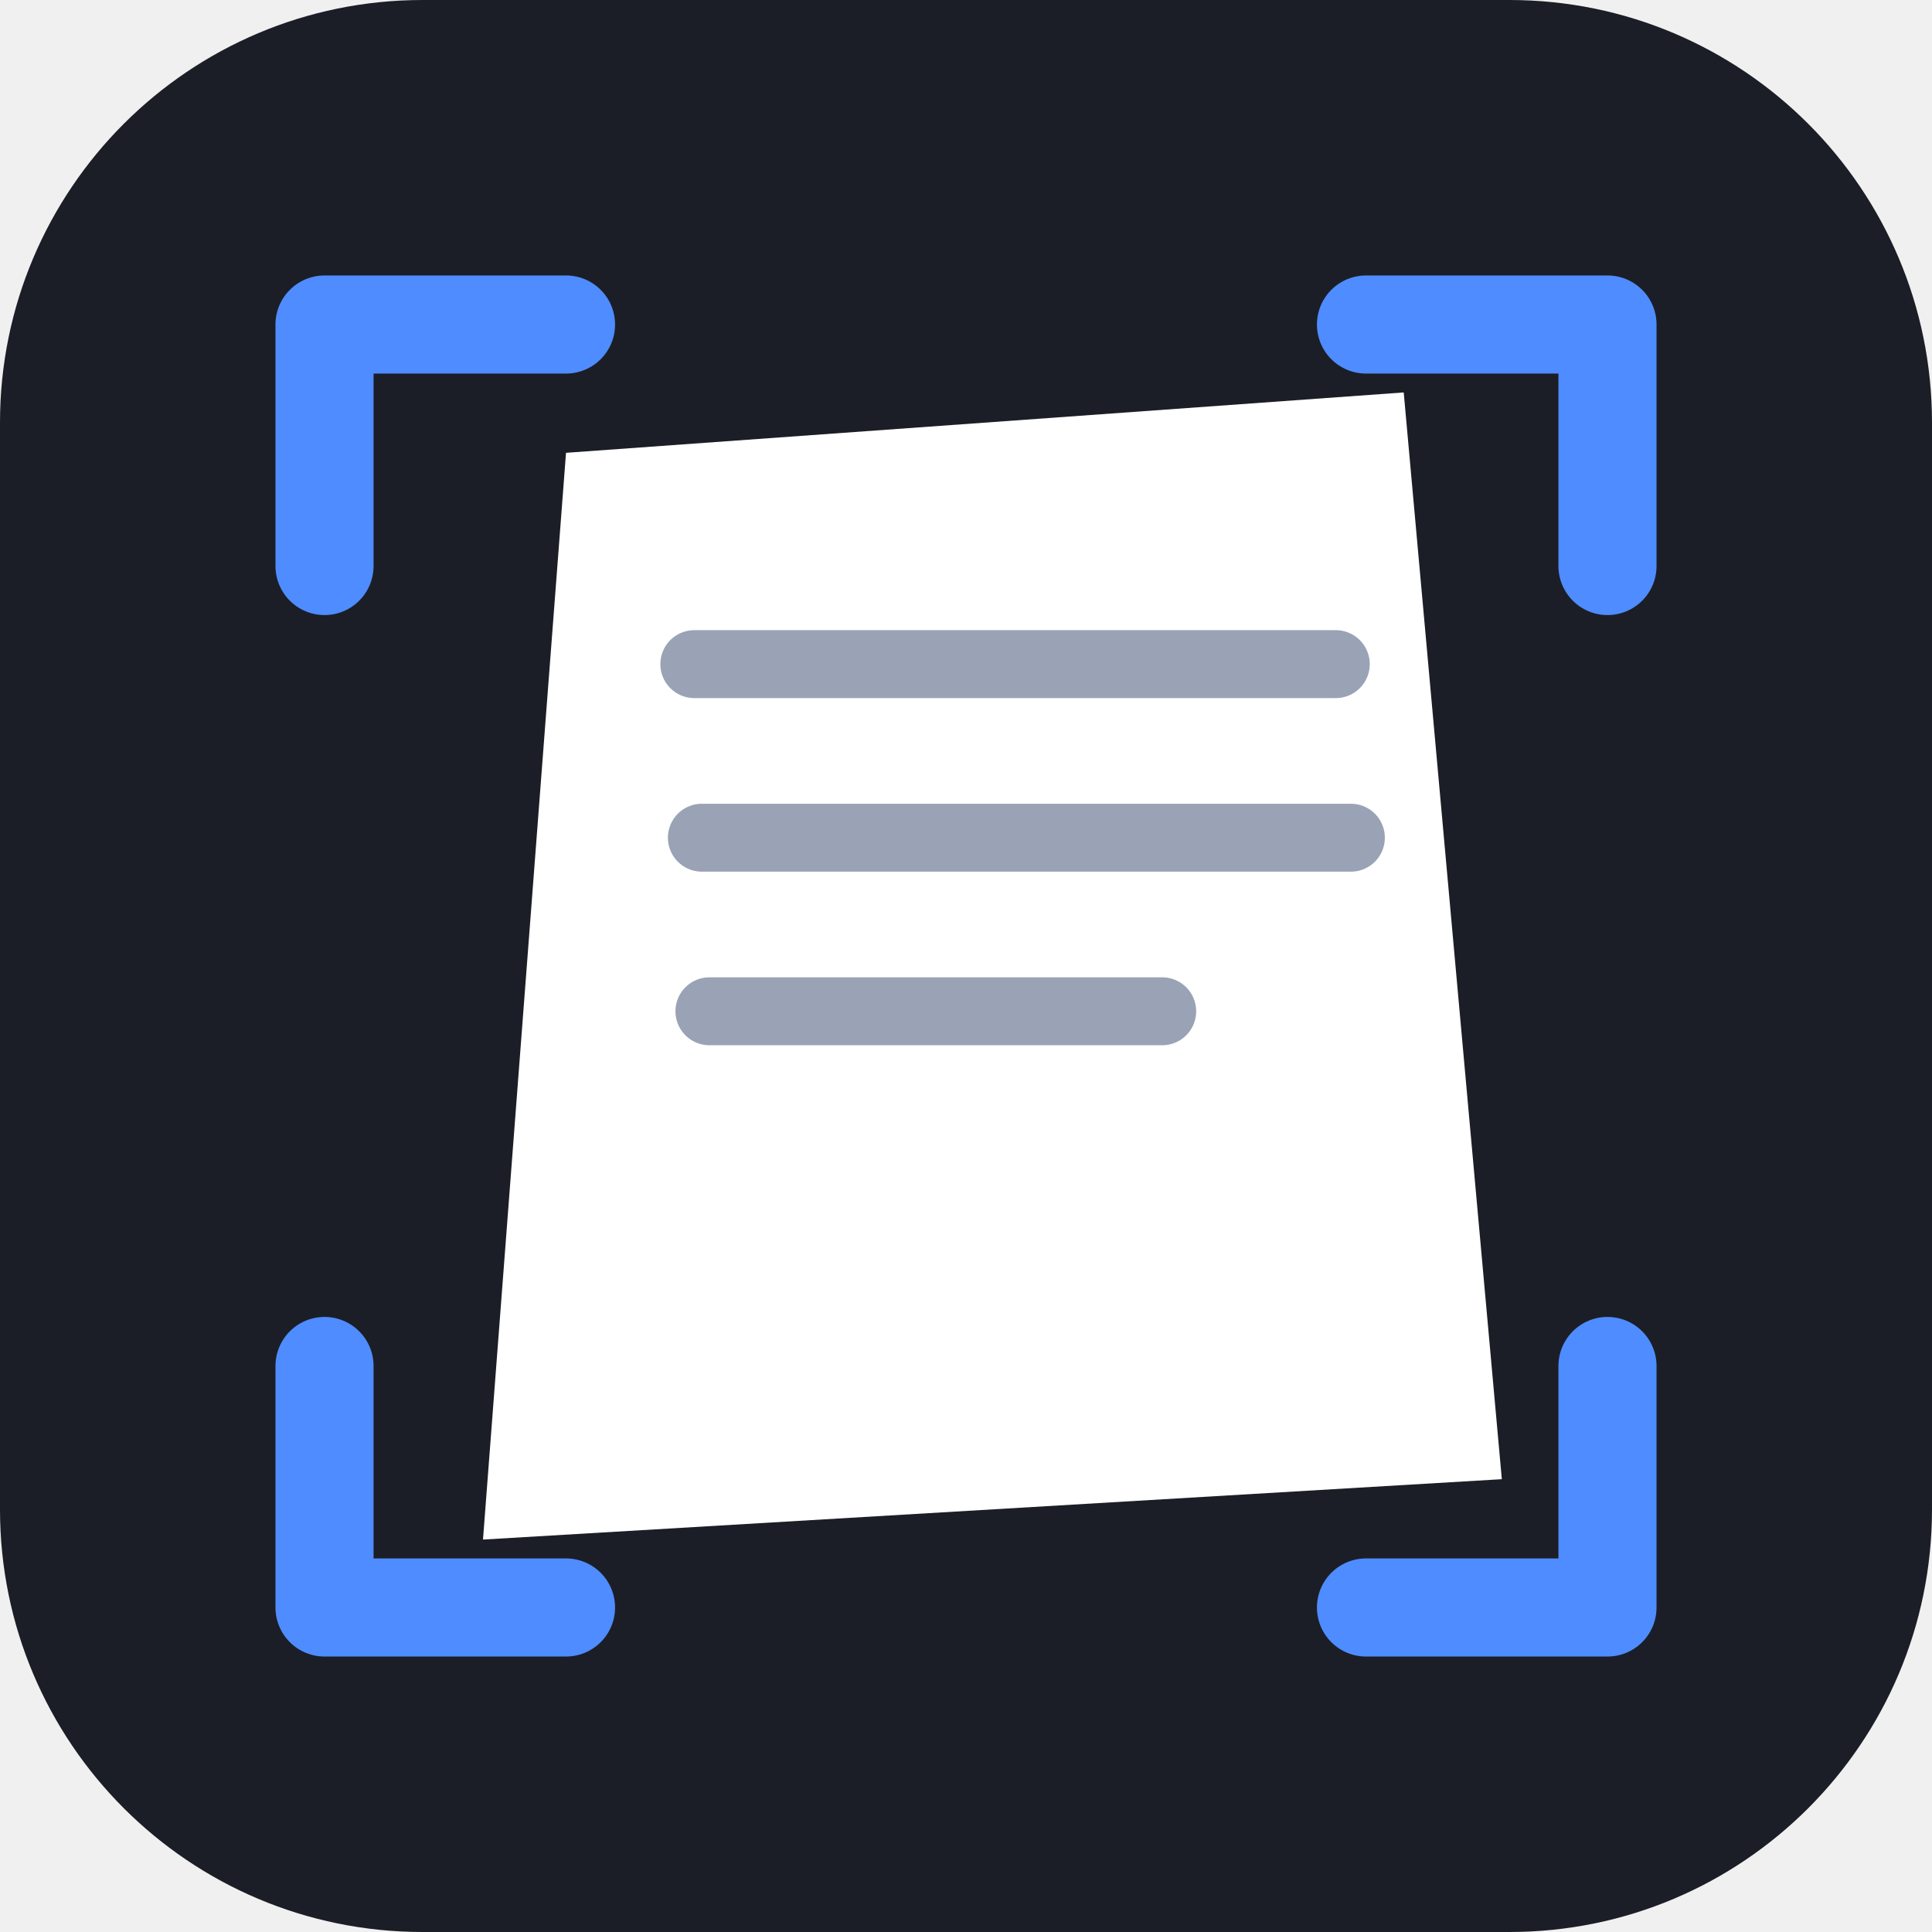
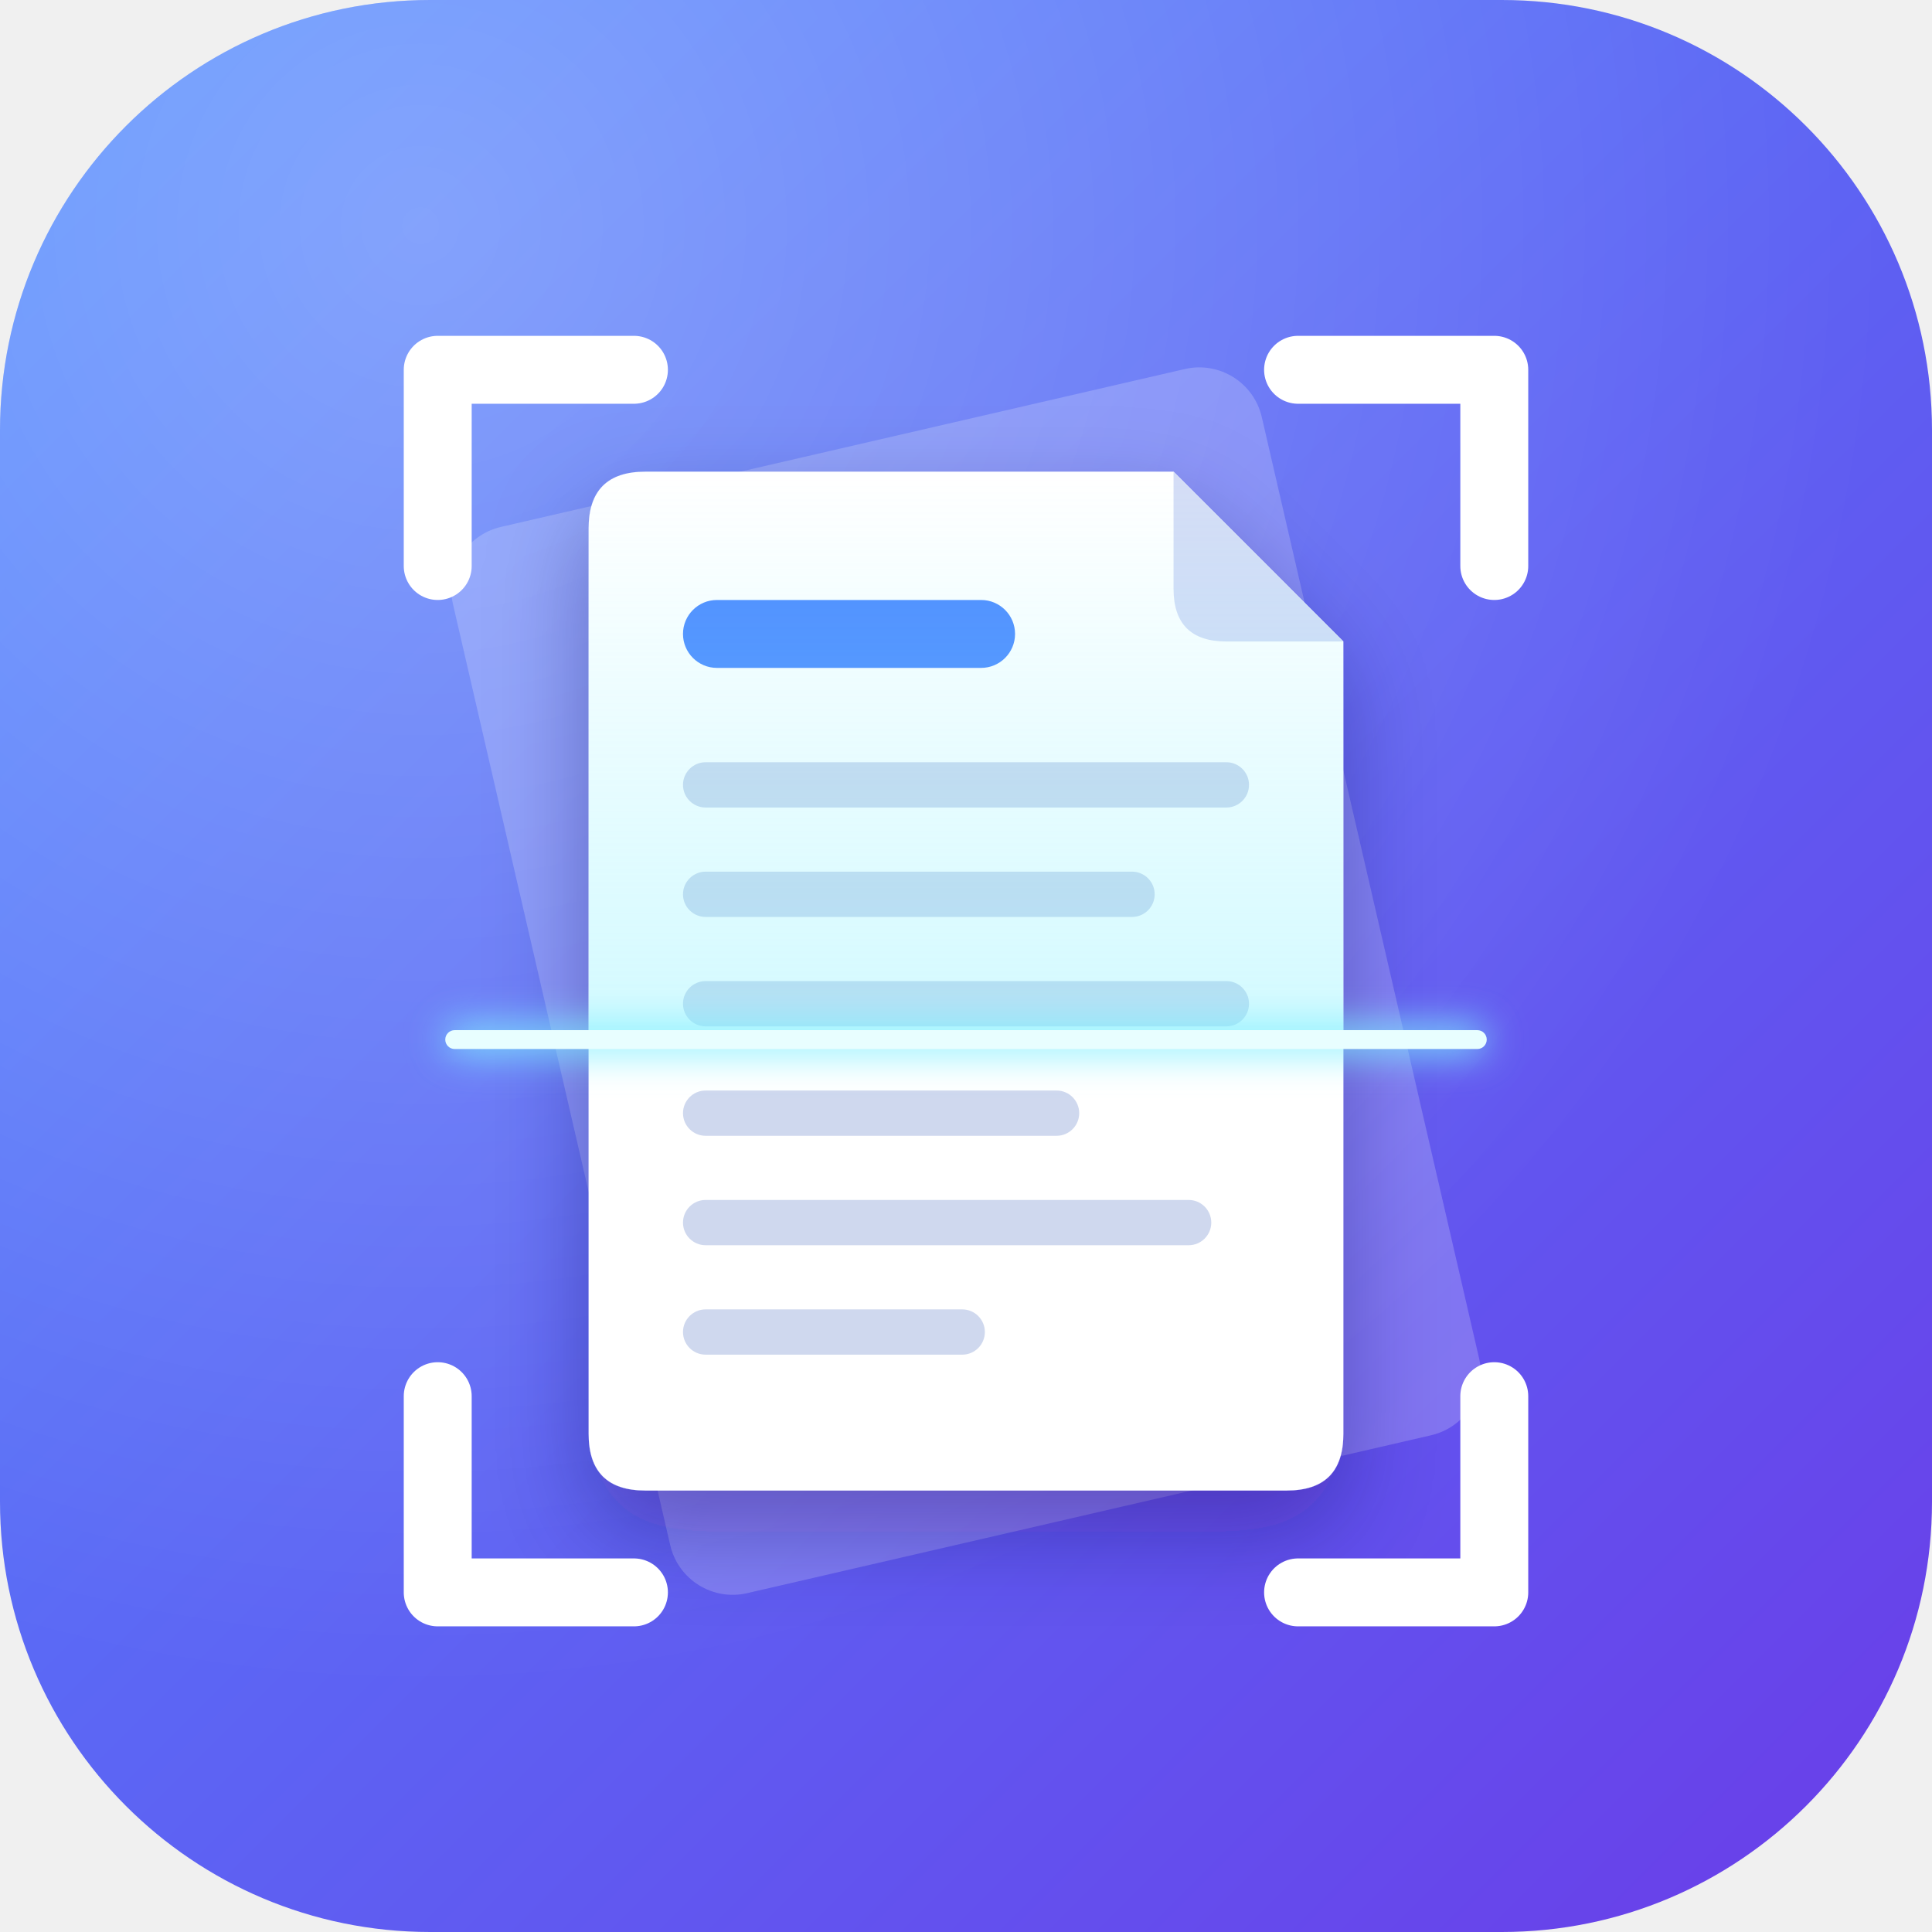
- <svg xmlns="http://www.w3.org/2000/svg" viewBox="0 0 512 512">
-   <rect width="512" height="512" rx="112" fill="#1b1e26" />
-   <path d="M150 120 L372 104 L398 392 L128 408 Z" fill="#fff" />
-   <path d="M184 176h170M186 222h172M188 268h120" stroke="#9aa3b5" stroke-width="18" stroke-linecap="round" />
-   <g fill="none" stroke="#4f8cff" stroke-width="26" stroke-linecap="round" stroke-linejoin="round">
-     <path d="M86 150V86h64M362 86h64v64M426 362v64h-64M150 426H86v-64" />
+ <svg xmlns="http://www.w3.org/2000/svg" viewBox="0 0 1024 1024" width="1024" height="1024">
+   <defs>
+     <linearGradient id="bg" x1="0" y1="0" x2="1" y2="1">
+       <stop offset="0" stop-color="#4f8cff" />
+       <stop offset="1" stop-color="#6a3ce8" />
+     </linearGradient>
+     <radialGradient id="hi" cx="0.22" cy="0.12" r="0.75">
+       <stop offset="0" stop-color="#ffffff" stop-opacity=".28" />
+       <stop offset="1" stop-color="#ffffff" stop-opacity="0" />
+     </radialGradient>
+     <linearGradient id="sweep" x1="0" y1="0" x2="0" y2="1">
+       <stop offset="0" stop-color="#7ff0ff" stop-opacity="0" />
+       <stop offset="1" stop-color="#7ff0ff" stop-opacity=".35" />
+     </linearGradient>
+     <filter id="shadow" x="-30%" y="-30%" width="160%" height="160%">
+       <feDropShadow dx="0" dy="22" stdDeviation="26" flood-color="#1b1060" flood-opacity=".35" />
+     </filter>
+     <filter id="beamGlow" x="-20%" y="-400%" width="140%" height="900%">
+       <feGaussianBlur stdDeviation="10" />
+     </filter>
+     <clipPath id="page">
+       <path d="M342 250H622L712 340V760Q712 790 682 790H342Q312 790 312 760V280Q312 250 342 250Z" />
+     </clipPath>
+   </defs>
+   <rect width="1024" height="1024" rx="228" fill="url(#bg)" />
+   <rect width="1024" height="1024" rx="228" fill="url(#hi)" />
+   <g transform="translate(512 520) scale(1) translate(-512 -520)">
+     <rect x="292" y="230" width="440" height="580" rx="34" fill="#fff" fill-opacity=".2" transform="rotate(-13 512 520)" />
+     <g filter="url(#shadow)">
+       <path d="M342 250H622L712 340V760Q712 790 682 790H342Q312 790 312 760V280Q312 250 342 250Z" fill="#fff" />
+     </g>
+     <path d="M622 250V312Q622 340 650 340H712Z" fill="#d5ddf6" />
+     <g clip-path="url(#page)">
+       <rect x="362" y="318" width="176" height="36" rx="18" fill="#4f8cff" />
+       <rect x="362" y="404" width="300" height="24" rx="12" fill="#cfd8ee" />
+       <rect x="362" y="462" width="250" height="24" rx="12" fill="#cfd8ee" />
+       <rect x="362" y="520" width="300" height="24" rx="12" fill="#cfd8ee" />
+       <rect x="362" y="578" width="210" height="24" rx="12" fill="#cfd8ee" />
+       <rect x="362" y="636" width="280" height="24" rx="12" fill="#cfd8ee" />
+       <rect x="362" y="694" width="160" height="24" rx="12" fill="#cfd8ee" />
+       <rect x="300" y="250" width="420" height="300" fill="url(#sweep)" />
+     </g>
+     <rect x="236" y="544" width="552" height="14" rx="7" fill="#7ff0ff" filter="url(#beamGlow)" />
+     <rect x="236" y="546" width="552" height="10" rx="5" fill="#e8feff" />
+     <g fill="none" stroke="#fff" stroke-width="36" stroke-linecap="round" stroke-linejoin="round">
+       <path d="M232 300V196H336" />
+       <path d="M688 196H792V300" />
+       <path d="M792 740V844H688" />
+       <path d="M336 844H232V740" />
+     </g>
  </g>
</svg>
